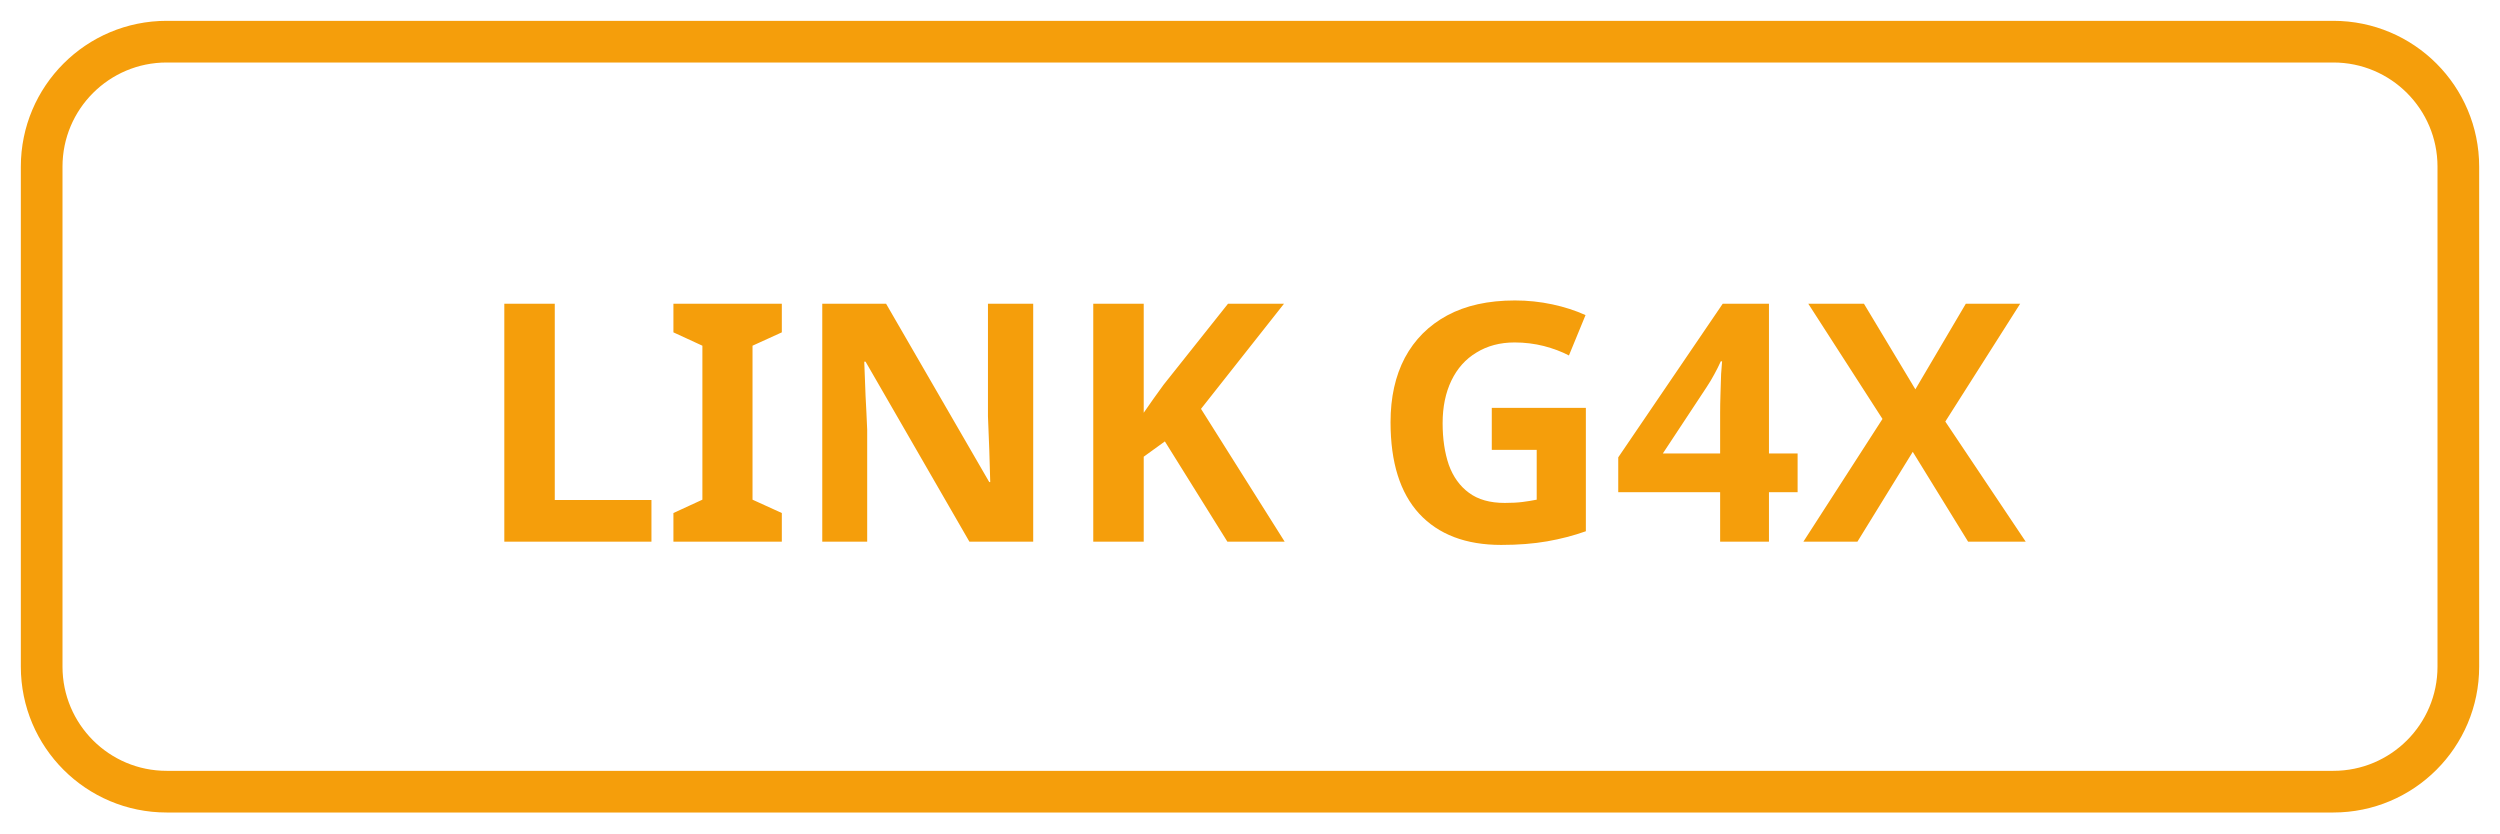
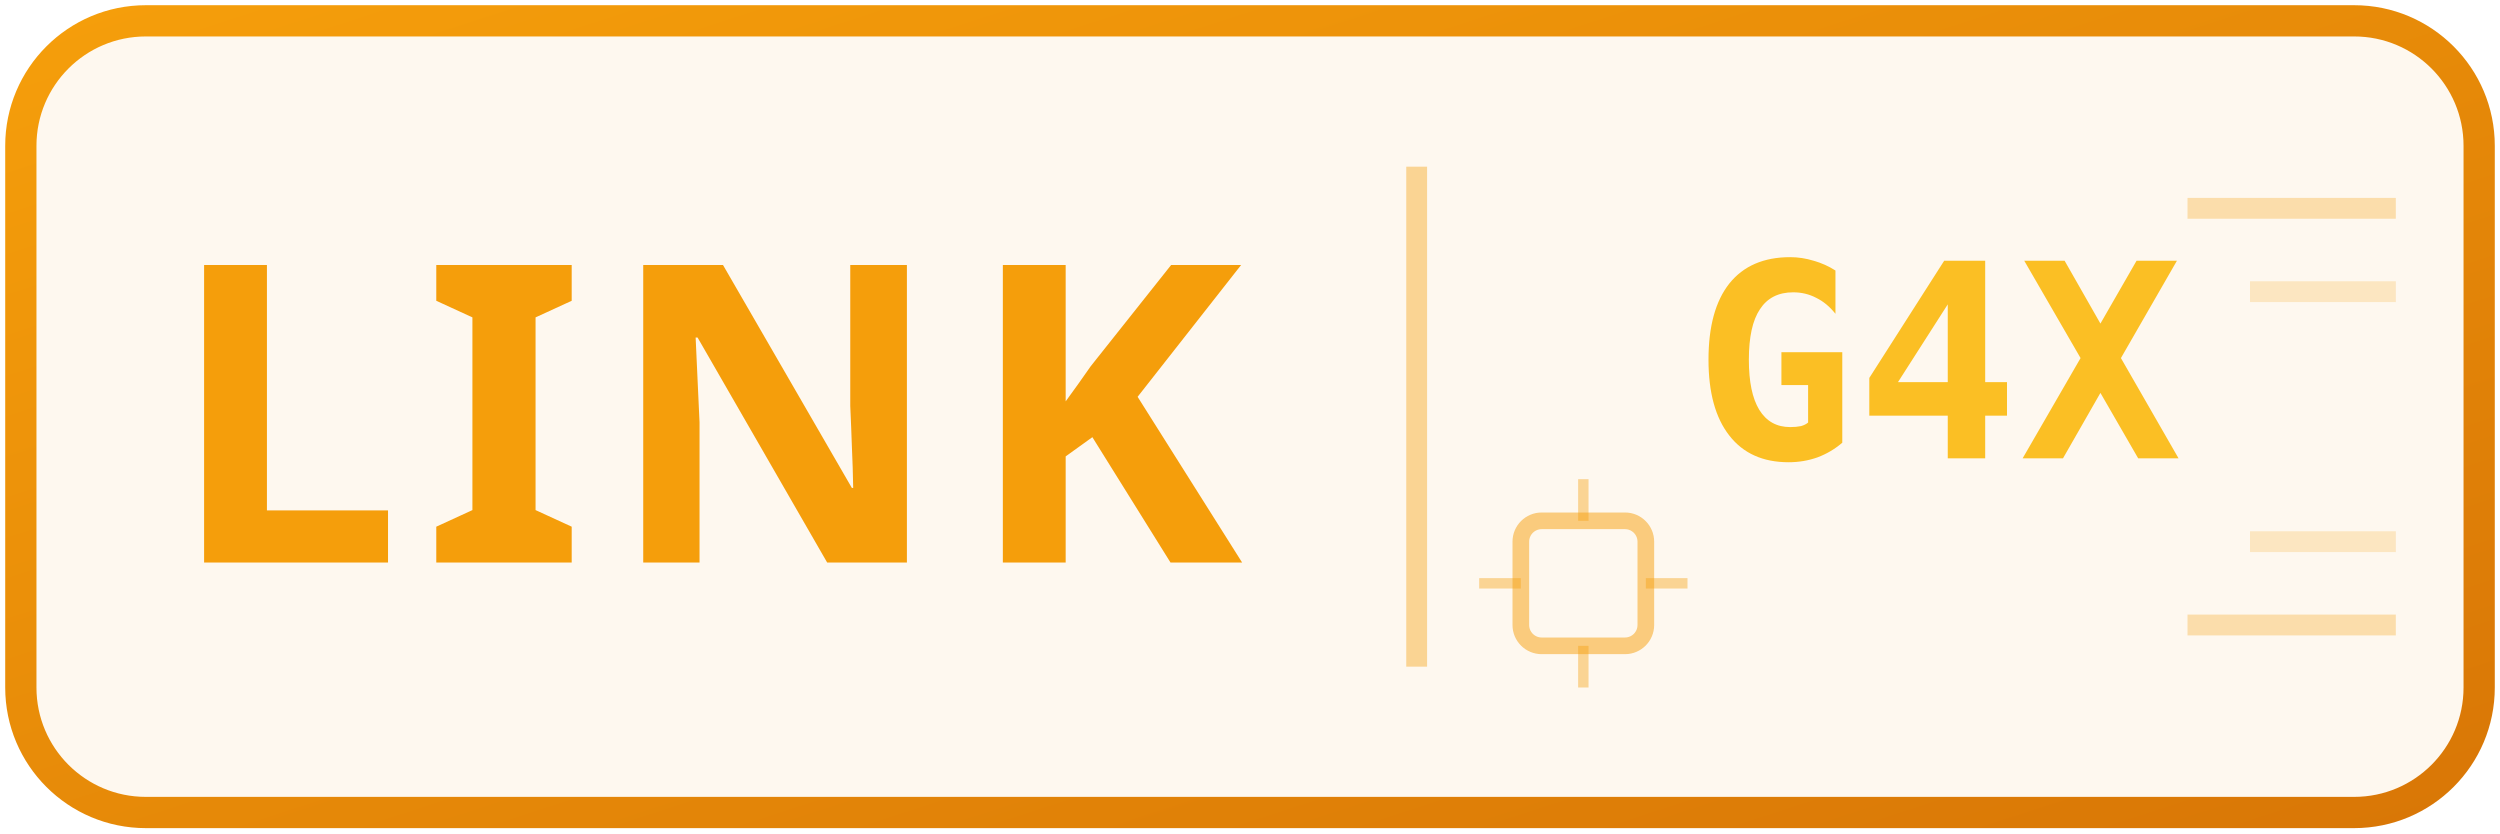
<svg xmlns="http://www.w3.org/2000/svg" viewBox="0 0 120 40" fill="none">
-   <rect x="2" y="2" width="116" height="36" rx="6" stroke="#f59e0b" stroke-width="2" />
-   <text x="60" y="26" text-anchor="middle" font-family="system-ui" font-size="16" font-weight="bold" fill="#f59e0b">LINK G4X</text>
+   <defs>
+     <linearGradient id="linkGrad" x1="0%" y1="0%" x2="100%" y2="100%">
+       <stop offset="0%" stop-color="#f59e0b" />
+       <stop offset="100%" stop-color="#d97706" />
+     </linearGradient>
+   </defs>
+   <rect x="1" y="1" width="118" height="38" rx="6" fill="#f59e0b10" stroke="url(#linkGrad)" stroke-width="1.5" />
+   <text x="8" y="27" font-family="system-ui, sans-serif" font-size="20" font-weight="800" fill="#f59e0b" letter-spacing="1">LINK</text>
+   <line x1="68" y1="8" x2="68" y2="32" stroke="#f59e0b" stroke-width="1" opacity="0.4" />
+   <text x="93" y="22" text-anchor="middle" font-family="monospace" font-size="13" font-weight="700" fill="#fbbf24">G4X</text>
+   <rect x="73" y="25" width="6" height="6" rx="1" fill="none" stroke="#f59e0b" stroke-width="0.8" opacity="0.5" />
+   <line x1="76" y1="25" x2="76" y2="23" stroke="#f59e0b" stroke-width="0.5" opacity="0.4" />
+   <line x1="79" y1="28" x2="81" y2="28" stroke="#f59e0b" stroke-width="0.5" opacity="0.4" />
+   <line x1="76" y1="31" x2="76" y2="33" stroke="#f59e0b" stroke-width="0.5" opacity="0.4" />
+   <line x1="73" y1="28" x2="71" y2="28" stroke="#f59e0b" stroke-width="0.5" opacity="0.4" />
+   <line x1="105" y1="10" x2="115" y2="10" stroke="#f59e0b" stroke-width="1" opacity="0.3" />
+   <line x1="108" y1="14" x2="115" y2="14" stroke="#f59e0b" stroke-width="1" opacity="0.2" />
+   <line x1="105" y1="30" x2="115" y2="30" stroke="#f59e0b" stroke-width="1" opacity="0.3" />
+   <line x1="108" y1="26" x2="115" y2="26" stroke="#f59e0b" stroke-width="1" opacity="0.2" />
</svg>
